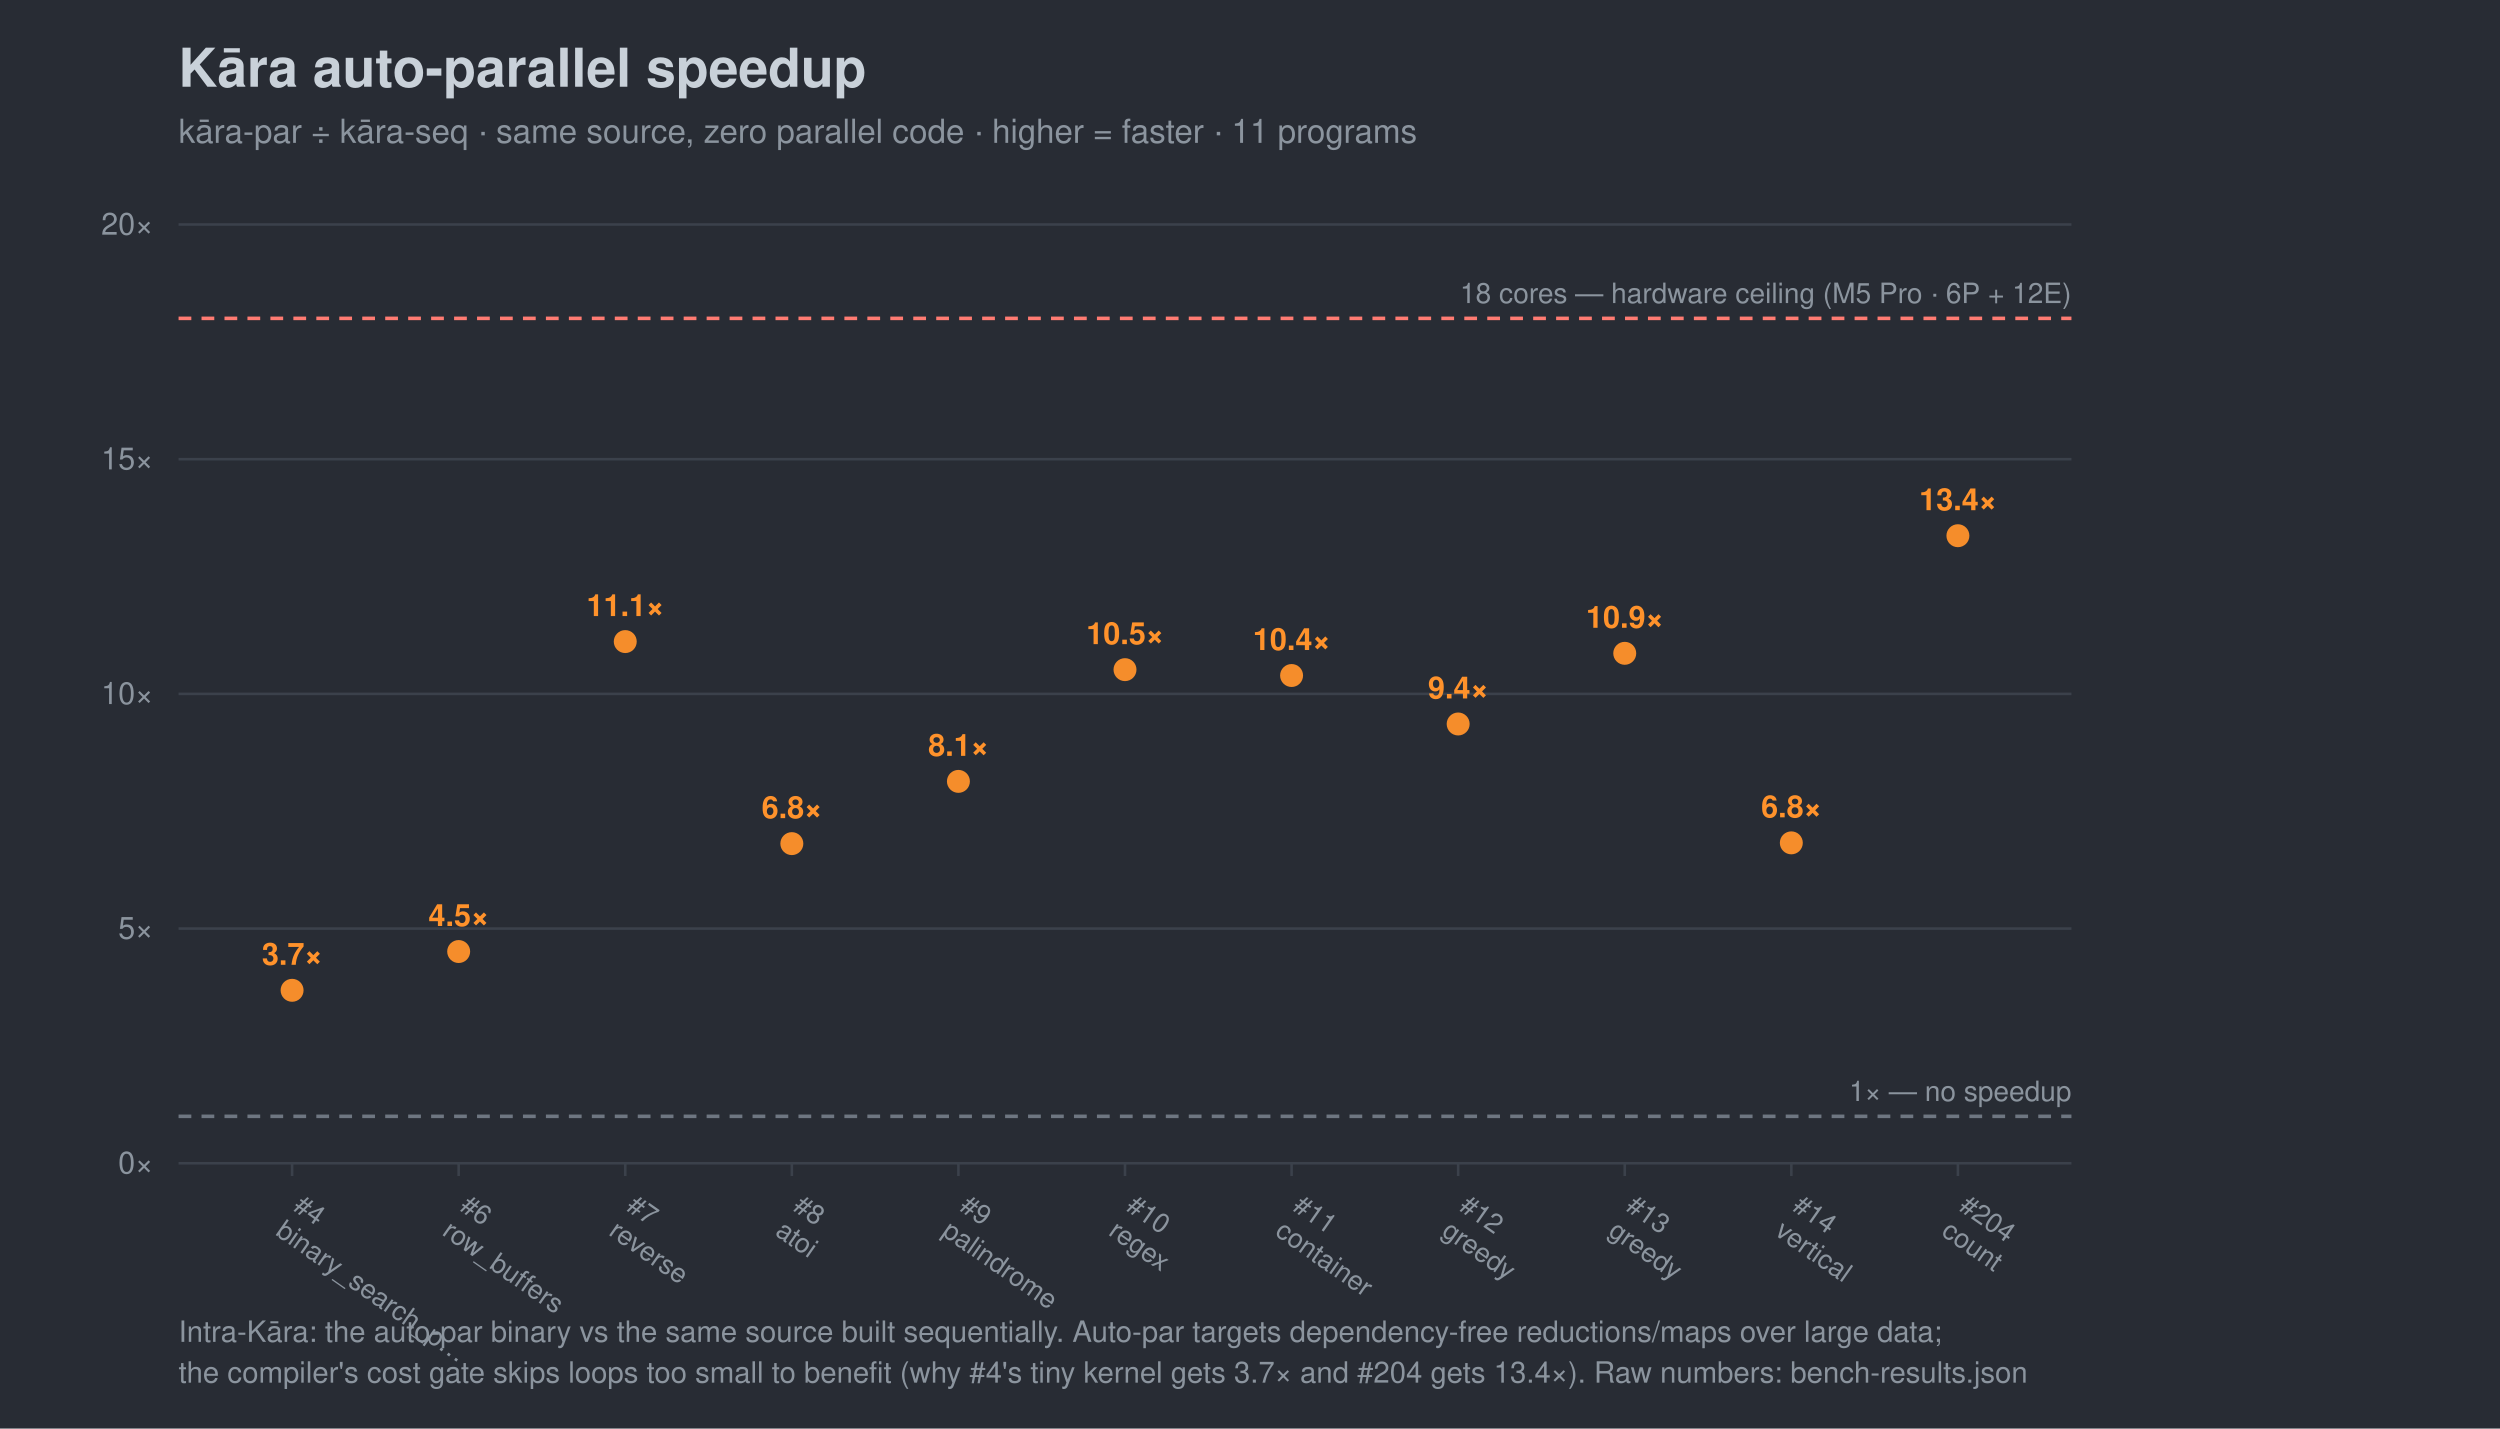
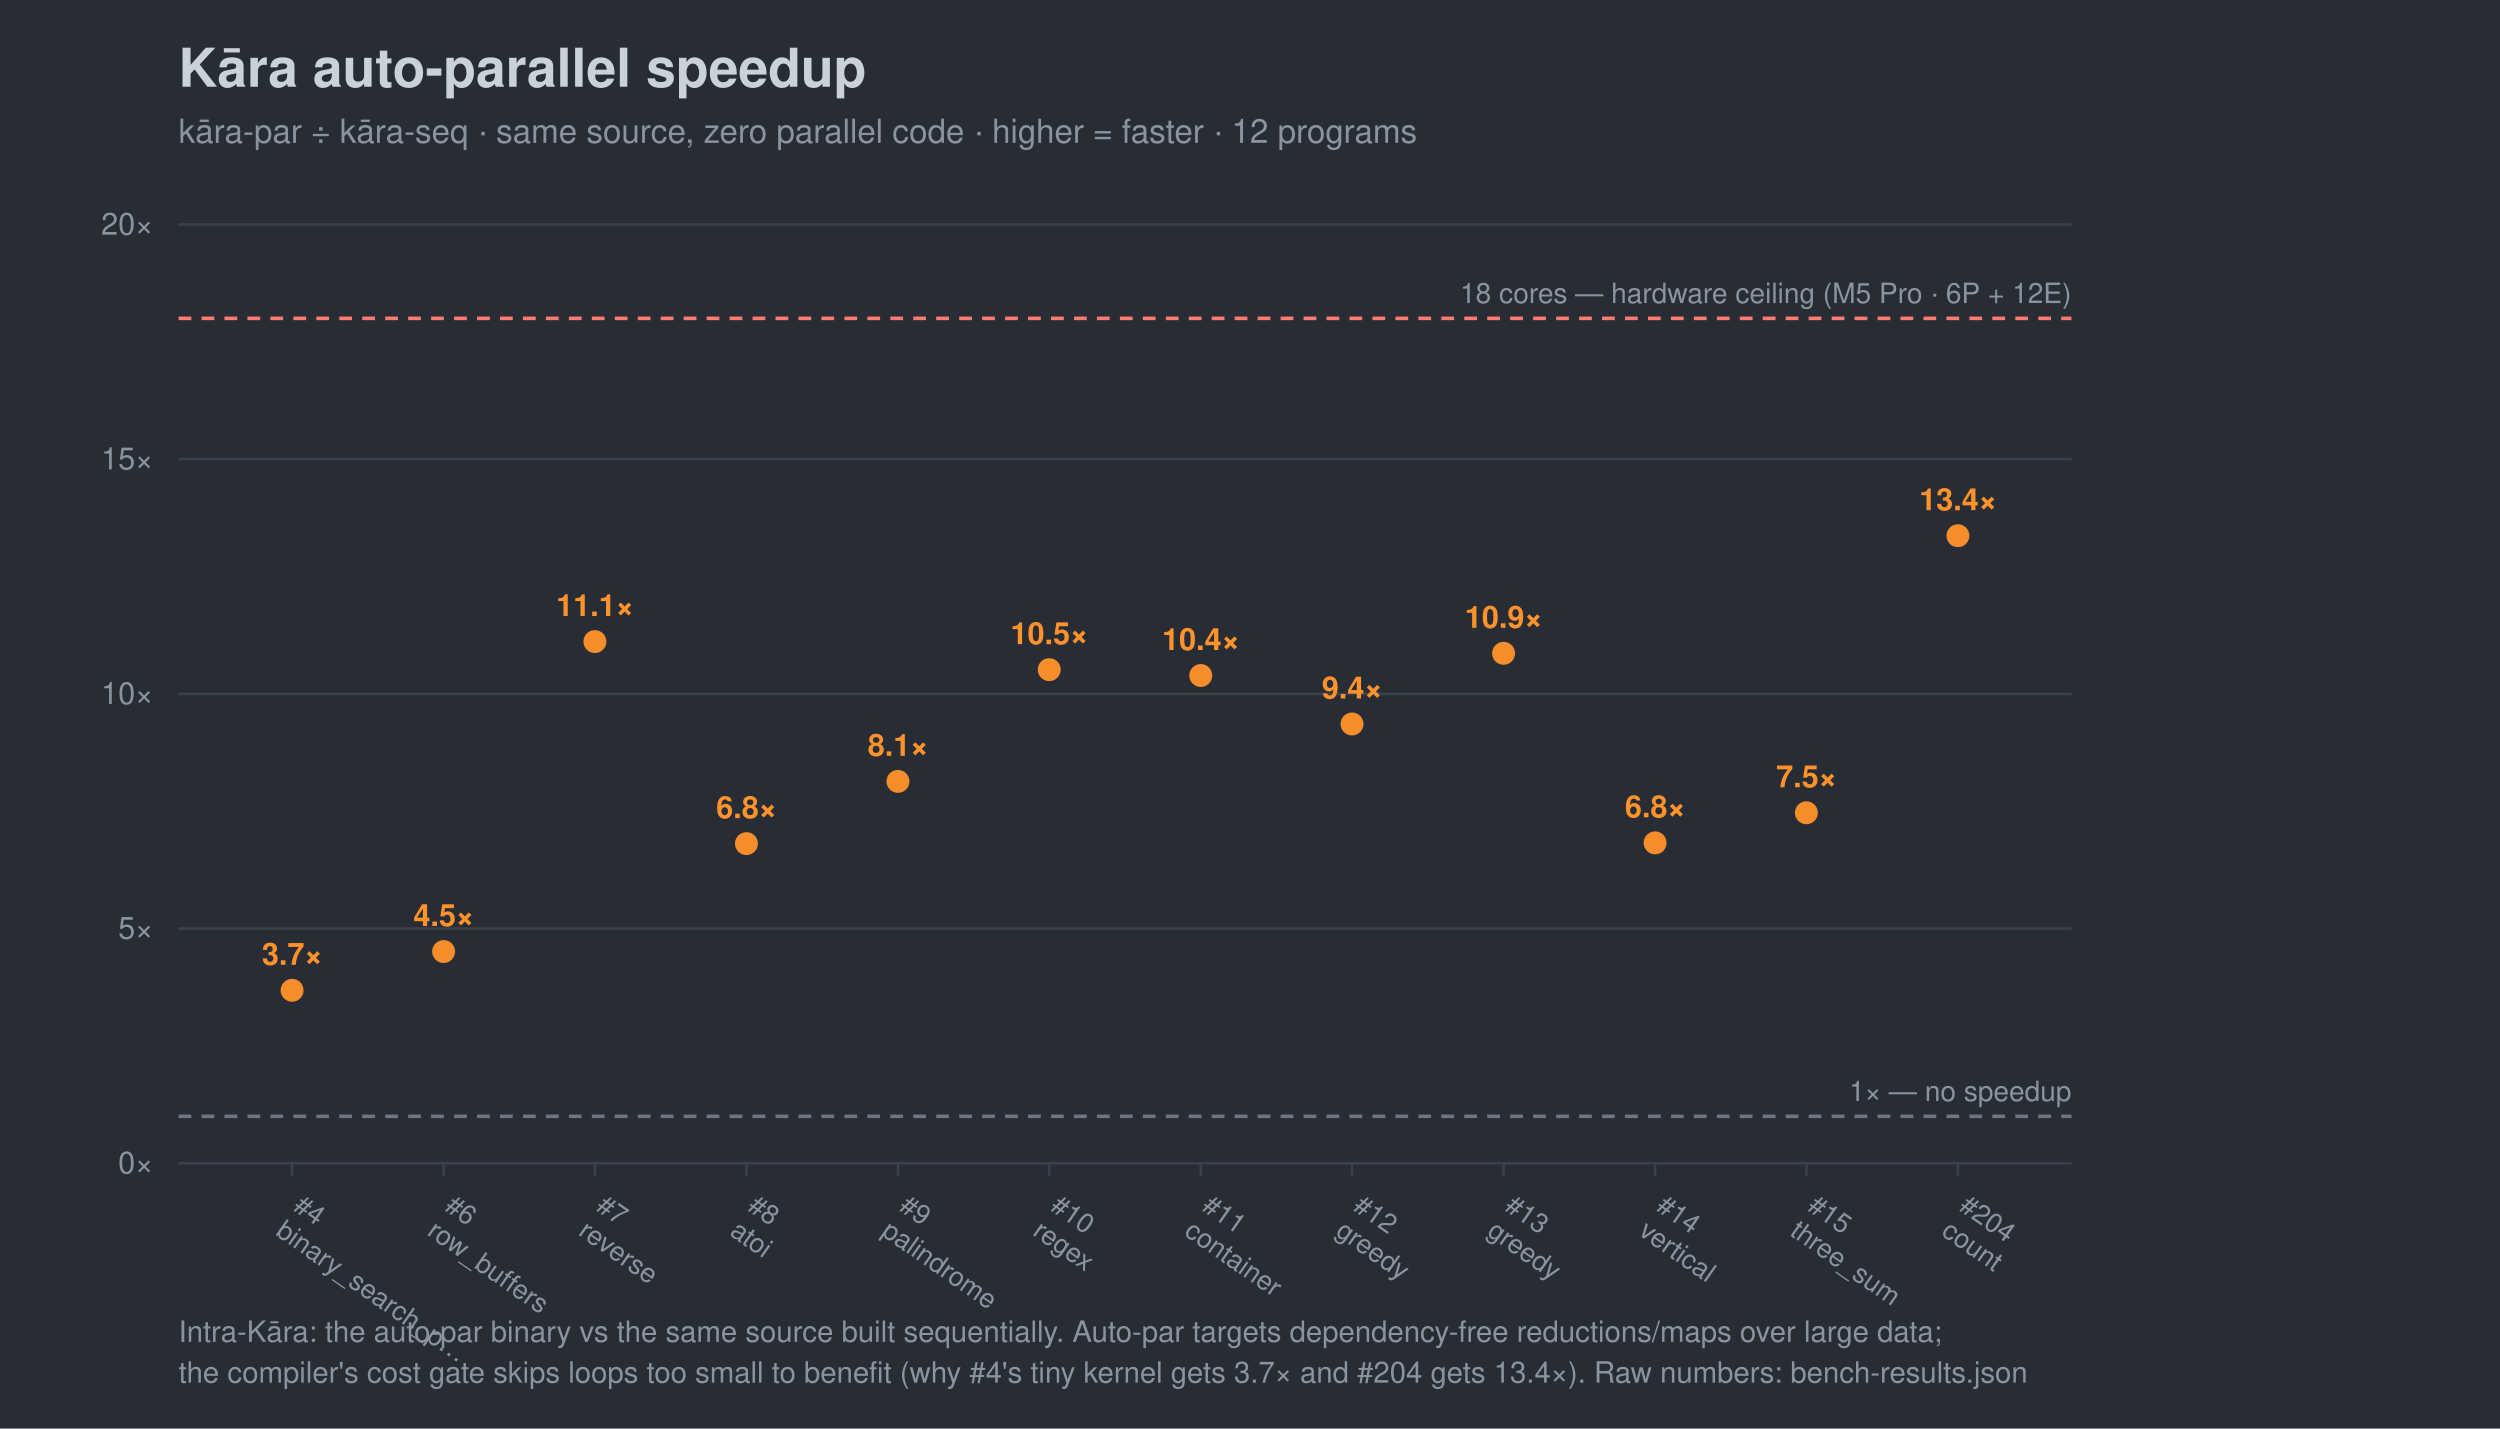
<svg xmlns="http://www.w3.org/2000/svg" width="980" height="560" viewBox="0 0 980 560" font-family="-apple-system,Segoe UI,Helvetica,Arial,sans-serif">
  <rect width="980" height="560" fill="#282c34" />
  <text x="70" y="34" font-size="21" font-weight="700" fill="#c9d1d9">Kāra auto-parallel speedup</text>
-   <text x="70" y="56" font-size="13" fill="#8b949e">kāra-par ÷ kāra-seq · same source, zero parallel code · higher = faster · 11 programs</text>
+   <text x="70" y="56" font-size="13" fill="#8b949e">kāra-par ÷ kāra-seq · same source, zero parallel code · higher = faster · 12 programs</text>
  <line x1="70" y1="456.0" x2="812" y2="456.0" stroke="#3b414b" />
  <text x="60" y="460.0" font-size="12" text-anchor="end" fill="#8b949e">0×</text>
  <line x1="70" y1="364.0" x2="812" y2="364.0" stroke="#3b414b" />
  <text x="60" y="368.0" font-size="12" text-anchor="end" fill="#8b949e">5×</text>
  <line x1="70" y1="272.0" x2="812" y2="272.0" stroke="#3b414b" />
  <text x="60" y="276.0" font-size="12" text-anchor="end" fill="#8b949e">10×</text>
  <line x1="70" y1="180.0" x2="812" y2="180.0" stroke="#3b414b" />
  <text x="60" y="184.0" font-size="12" text-anchor="end" fill="#8b949e">15×</text>
  <line x1="70" y1="88.0" x2="812" y2="88.0" stroke="#3b414b" />
  <text x="60" y="92.0" font-size="12" text-anchor="end" fill="#8b949e">20×</text>
  <line x1="70" y1="437.6" x2="812" y2="437.6" stroke="#6e7681" stroke-width="1.4" stroke-dasharray="5 4" />
  <text x="812" y="431.6" font-size="11" text-anchor="end" fill="#8b949e">1× — no speedup</text>
  <line x1="70" y1="124.8" x2="812" y2="124.8" stroke="#ff7b72" stroke-width="1.4" stroke-dasharray="5 4" />
  <text x="812" y="118.8" font-size="11" text-anchor="end" fill="#8b949e">18 cores — hardware ceiling (M5 Pro · 6P + 12E)</text>
  <line x1="114.5" y1="456" x2="114.5" y2="461" stroke="#3b414b" />
  <g transform="translate(114.5,474) rotate(35)">
    <text x="0" y="0" font-size="10.5" fill="#8b949e">#4</text>
    <text x="0" y="12" font-size="10.5" fill="#8b949e">binary_search_p…</text>
  </g>
-   <line x1="179.8" y1="456" x2="179.8" y2="461" stroke="#3b414b" />
-   <g transform="translate(179.8,474) rotate(35)">
+   <line x1="173.9" y1="456" x2="173.9" y2="461" stroke="#3b414b" />
+   <g transform="translate(173.9,474) rotate(35)">
    <text x="0" y="0" font-size="10.5" fill="#8b949e">#6</text>
    <text x="0" y="12" font-size="10.5" fill="#8b949e">row_buffers</text>
  </g>
-   <line x1="245.1" y1="456" x2="245.1" y2="461" stroke="#3b414b" />
-   <g transform="translate(245.1,474) rotate(35)">
+   <line x1="233.2" y1="456" x2="233.2" y2="461" stroke="#3b414b" />
+   <g transform="translate(233.2,474) rotate(35)">
    <text x="0" y="0" font-size="10.5" fill="#8b949e">#7</text>
    <text x="0" y="12" font-size="10.5" fill="#8b949e">reverse</text>
  </g>
-   <line x1="310.4" y1="456" x2="310.4" y2="461" stroke="#3b414b" />
-   <g transform="translate(310.4,474) rotate(35)">
+   <line x1="292.6" y1="456" x2="292.6" y2="461" stroke="#3b414b" />
+   <g transform="translate(292.6,474) rotate(35)">
    <text x="0" y="0" font-size="10.5" fill="#8b949e">#8</text>
    <text x="0" y="12" font-size="10.5" fill="#8b949e">atoi</text>
  </g>
-   <line x1="375.7" y1="456" x2="375.7" y2="461" stroke="#3b414b" />
-   <g transform="translate(375.7,474) rotate(35)">
+   <line x1="352.0" y1="456" x2="352.0" y2="461" stroke="#3b414b" />
+   <g transform="translate(352.0,474) rotate(35)">
    <text x="0" y="0" font-size="10.5" fill="#8b949e">#9</text>
    <text x="0" y="12" font-size="10.5" fill="#8b949e">palindrome</text>
  </g>
-   <line x1="441.0" y1="456" x2="441.0" y2="461" stroke="#3b414b" />
-   <g transform="translate(441.0,474) rotate(35)">
+   <line x1="411.3" y1="456" x2="411.3" y2="461" stroke="#3b414b" />
+   <g transform="translate(411.3,474) rotate(35)">
    <text x="0" y="0" font-size="10.5" fill="#8b949e">#10</text>
    <text x="0" y="12" font-size="10.5" fill="#8b949e">regex</text>
  </g>
-   <line x1="506.3" y1="456" x2="506.3" y2="461" stroke="#3b414b" />
-   <g transform="translate(506.3,474) rotate(35)">
+   <line x1="470.7" y1="456" x2="470.7" y2="461" stroke="#3b414b" />
+   <g transform="translate(470.7,474) rotate(35)">
    <text x="0" y="0" font-size="10.5" fill="#8b949e">#11</text>
    <text x="0" y="12" font-size="10.5" fill="#8b949e">container</text>
  </g>
-   <line x1="571.6" y1="456" x2="571.6" y2="461" stroke="#3b414b" />
-   <g transform="translate(571.6,474) rotate(35)">
+   <line x1="530.0" y1="456" x2="530.0" y2="461" stroke="#3b414b" />
+   <g transform="translate(530.0,474) rotate(35)">
    <text x="0" y="0" font-size="10.5" fill="#8b949e">#12</text>
    <text x="0" y="12" font-size="10.5" fill="#8b949e">greedy</text>
  </g>
-   <line x1="636.9" y1="456" x2="636.9" y2="461" stroke="#3b414b" />
-   <g transform="translate(636.9,474) rotate(35)">
+   <line x1="589.4" y1="456" x2="589.4" y2="461" stroke="#3b414b" />
+   <g transform="translate(589.4,474) rotate(35)">
    <text x="0" y="0" font-size="10.5" fill="#8b949e">#13</text>
    <text x="0" y="12" font-size="10.5" fill="#8b949e">greedy</text>
  </g>
-   <line x1="702.2" y1="456" x2="702.2" y2="461" stroke="#3b414b" />
-   <g transform="translate(702.2,474) rotate(35)">
+   <line x1="648.8" y1="456" x2="648.8" y2="461" stroke="#3b414b" />
+   <g transform="translate(648.8,474) rotate(35)">
    <text x="0" y="0" font-size="10.5" fill="#8b949e">#14</text>
    <text x="0" y="12" font-size="10.5" fill="#8b949e">vertical</text>
+   </g>
+   <line x1="708.1" y1="456" x2="708.1" y2="461" stroke="#3b414b" />
+   <g transform="translate(708.1,474) rotate(35)">
+     <text x="0" y="0" font-size="10.5" fill="#8b949e">#15</text>
+     <text x="0" y="12" font-size="10.5" fill="#8b949e">three_sum</text>
  </g>
  <line x1="767.5" y1="456" x2="767.5" y2="461" stroke="#3b414b" />
  <g transform="translate(767.5,474) rotate(35)">
    <text x="0" y="0" font-size="10.5" fill="#8b949e">#204</text>
    <text x="0" y="12" font-size="10.5" fill="#8b949e">count</text>
  </g>
  <circle cx="114.5" cy="388.2" r="4.5" fill="#ff922b" opacity="0.95" />
  <text x="114.5" y="378.2" font-size="12" text-anchor="middle" fill="#ff922b" font-weight="700">3.7×</text>
-   <circle cx="179.8" cy="373.0" r="4.5" fill="#ff922b" opacity="0.95" />
-   <text x="179.8" y="363.0" font-size="12" text-anchor="middle" fill="#ff922b" font-weight="700">4.5×</text>
-   <circle cx="245.1" cy="251.5" r="4.5" fill="#ff922b" opacity="0.95" />
-   <text x="245.1" y="241.5" font-size="12" text-anchor="middle" fill="#ff922b" font-weight="700">11.1×</text>
-   <circle cx="310.4" cy="330.7" r="4.5" fill="#ff922b" opacity="0.95" />
-   <text x="310.4" y="320.7" font-size="12" text-anchor="middle" fill="#ff922b" font-weight="700">6.8×</text>
-   <circle cx="375.7" cy="306.3" r="4.5" fill="#ff922b" opacity="0.95" />
-   <text x="375.7" y="296.3" font-size="12" text-anchor="middle" fill="#ff922b" font-weight="700">8.1×</text>
-   <circle cx="441.0" cy="262.5" r="4.5" fill="#ff922b" opacity="0.95" />
-   <text x="441.0" y="252.5" font-size="12" text-anchor="middle" fill="#ff922b" font-weight="700">10.5×</text>
-   <circle cx="506.3" cy="264.8" r="4.5" fill="#ff922b" opacity="0.95" />
-   <text x="506.3" y="254.8" font-size="12" text-anchor="middle" fill="#ff922b" font-weight="700">10.4×</text>
-   <circle cx="571.6" cy="283.8" r="4.5" fill="#ff922b" opacity="0.95" />
-   <text x="571.6" y="273.8" font-size="12" text-anchor="middle" fill="#ff922b" font-weight="700">9.4×</text>
-   <circle cx="636.9" cy="256.1" r="4.5" fill="#ff922b" opacity="0.95" />
-   <text x="636.9" y="246.1" font-size="12" text-anchor="middle" fill="#ff922b" font-weight="700">10.9×</text>
-   <circle cx="702.2" cy="330.4" r="4.5" fill="#ff922b" opacity="0.95" />
-   <text x="702.2" y="320.4" font-size="12" text-anchor="middle" fill="#ff922b" font-weight="700">6.8×</text>
+   <circle cx="173.9" cy="373.0" r="4.5" fill="#ff922b" opacity="0.95" />
+   <text x="173.9" y="363.0" font-size="12" text-anchor="middle" fill="#ff922b" font-weight="700">4.5×</text>
+   <circle cx="233.2" cy="251.5" r="4.5" fill="#ff922b" opacity="0.95" />
+   <text x="233.2" y="241.5" font-size="12" text-anchor="middle" fill="#ff922b" font-weight="700">11.1×</text>
+   <circle cx="292.6" cy="330.7" r="4.5" fill="#ff922b" opacity="0.95" />
+   <text x="292.6" y="320.7" font-size="12" text-anchor="middle" fill="#ff922b" font-weight="700">6.8×</text>
+   <circle cx="352.0" cy="306.3" r="4.5" fill="#ff922b" opacity="0.95" />
+   <text x="352.0" y="296.3" font-size="12" text-anchor="middle" fill="#ff922b" font-weight="700">8.1×</text>
+   <circle cx="411.3" cy="262.5" r="4.5" fill="#ff922b" opacity="0.95" />
+   <text x="411.3" y="252.5" font-size="12" text-anchor="middle" fill="#ff922b" font-weight="700">10.5×</text>
+   <circle cx="470.7" cy="264.8" r="4.5" fill="#ff922b" opacity="0.95" />
+   <text x="470.7" y="254.8" font-size="12" text-anchor="middle" fill="#ff922b" font-weight="700">10.4×</text>
+   <circle cx="530.0" cy="283.8" r="4.5" fill="#ff922b" opacity="0.95" />
+   <text x="530.0" y="273.8" font-size="12" text-anchor="middle" fill="#ff922b" font-weight="700">9.4×</text>
+   <circle cx="589.4" cy="256.1" r="4.5" fill="#ff922b" opacity="0.95" />
+   <text x="589.4" y="246.1" font-size="12" text-anchor="middle" fill="#ff922b" font-weight="700">10.9×</text>
+   <circle cx="648.8" cy="330.4" r="4.5" fill="#ff922b" opacity="0.95" />
+   <text x="648.8" y="320.4" font-size="12" text-anchor="middle" fill="#ff922b" font-weight="700">6.8×</text>
+   <circle cx="708.1" cy="318.6" r="4.5" fill="#ff922b" opacity="0.95" />
+   <text x="708.1" y="308.6" font-size="12" text-anchor="middle" fill="#ff922b" font-weight="700">7.5×</text>
  <circle cx="767.5" cy="210.0" r="4.5" fill="#ff922b" opacity="0.95" />
  <text x="767.5" y="200.0" font-size="12" text-anchor="middle" fill="#ff922b" font-weight="700">13.4×</text>
  <text x="70" y="526" font-size="11.5" fill="#8b949e">Intra-Kāra: the auto-par binary vs the same source built sequentially. Auto-par targets dependency-free reductions/maps over large data;</text>
  <text x="70" y="542" font-size="11.5" fill="#8b949e">the compiler's cost gate skips loops too small to benefit (why #4's tiny kernel gets 3.7× and #204 gets 13.4×). Raw numbers: bench-results.json</text>
</svg>
